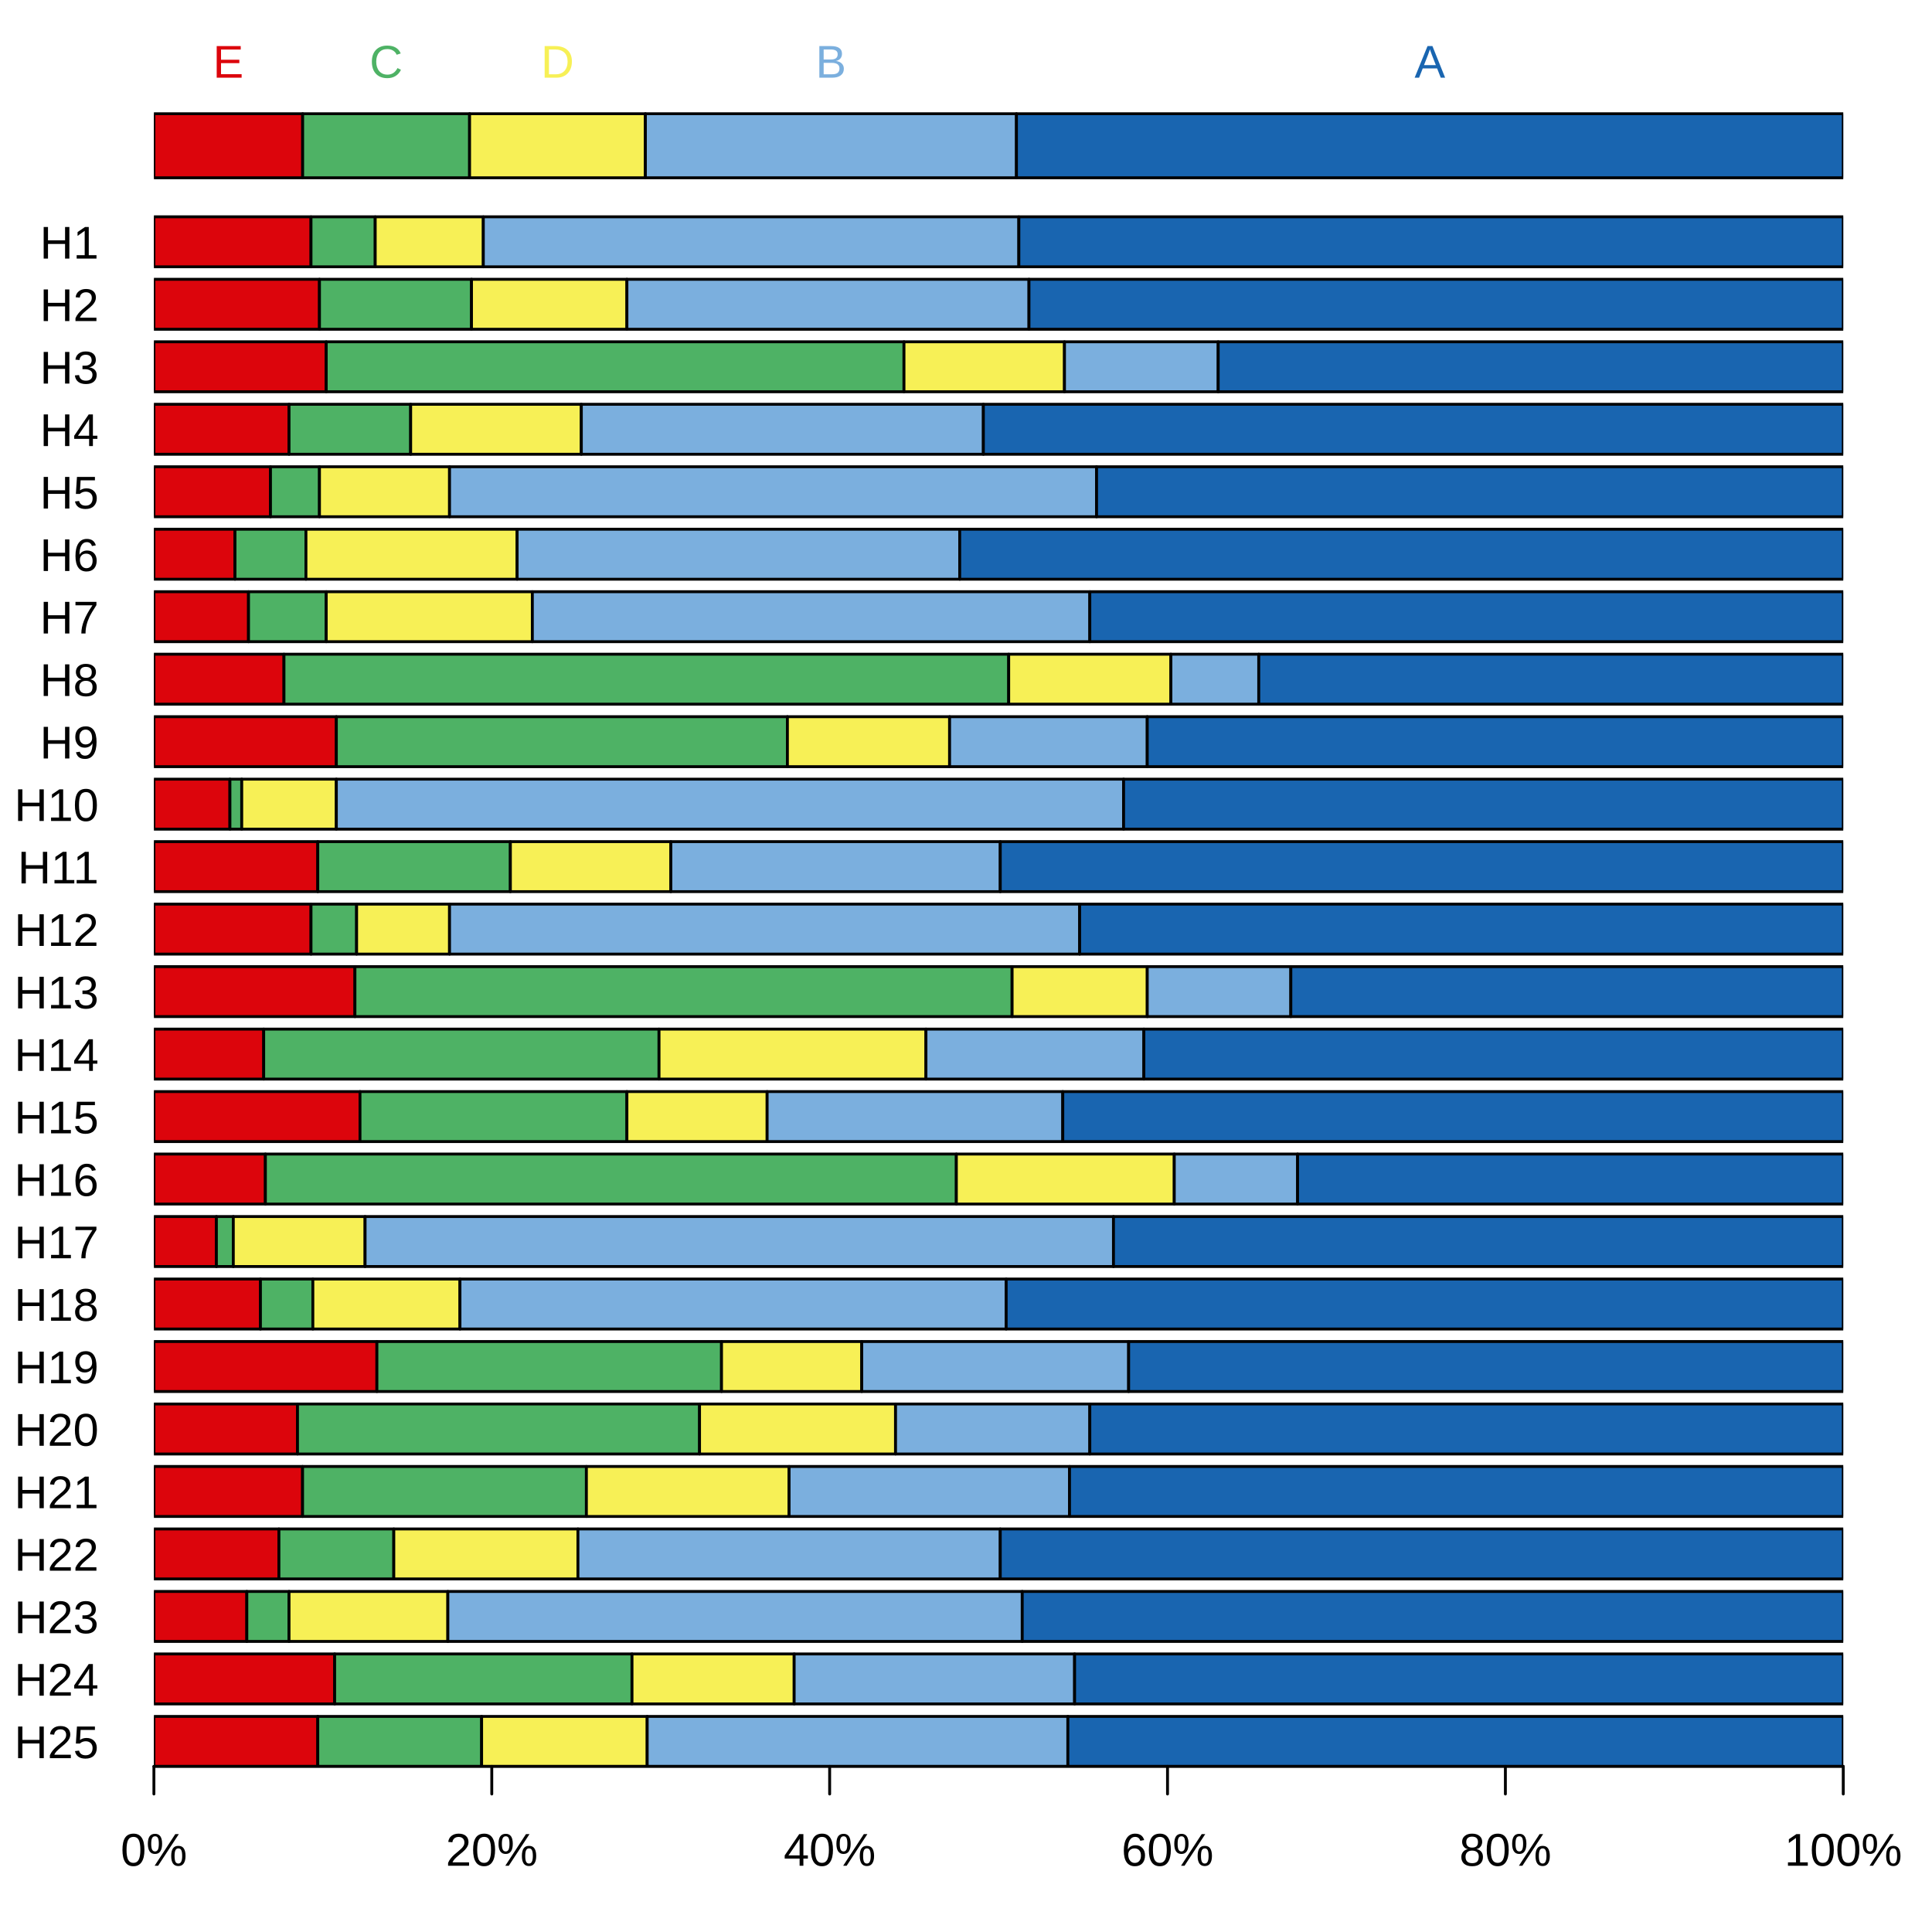
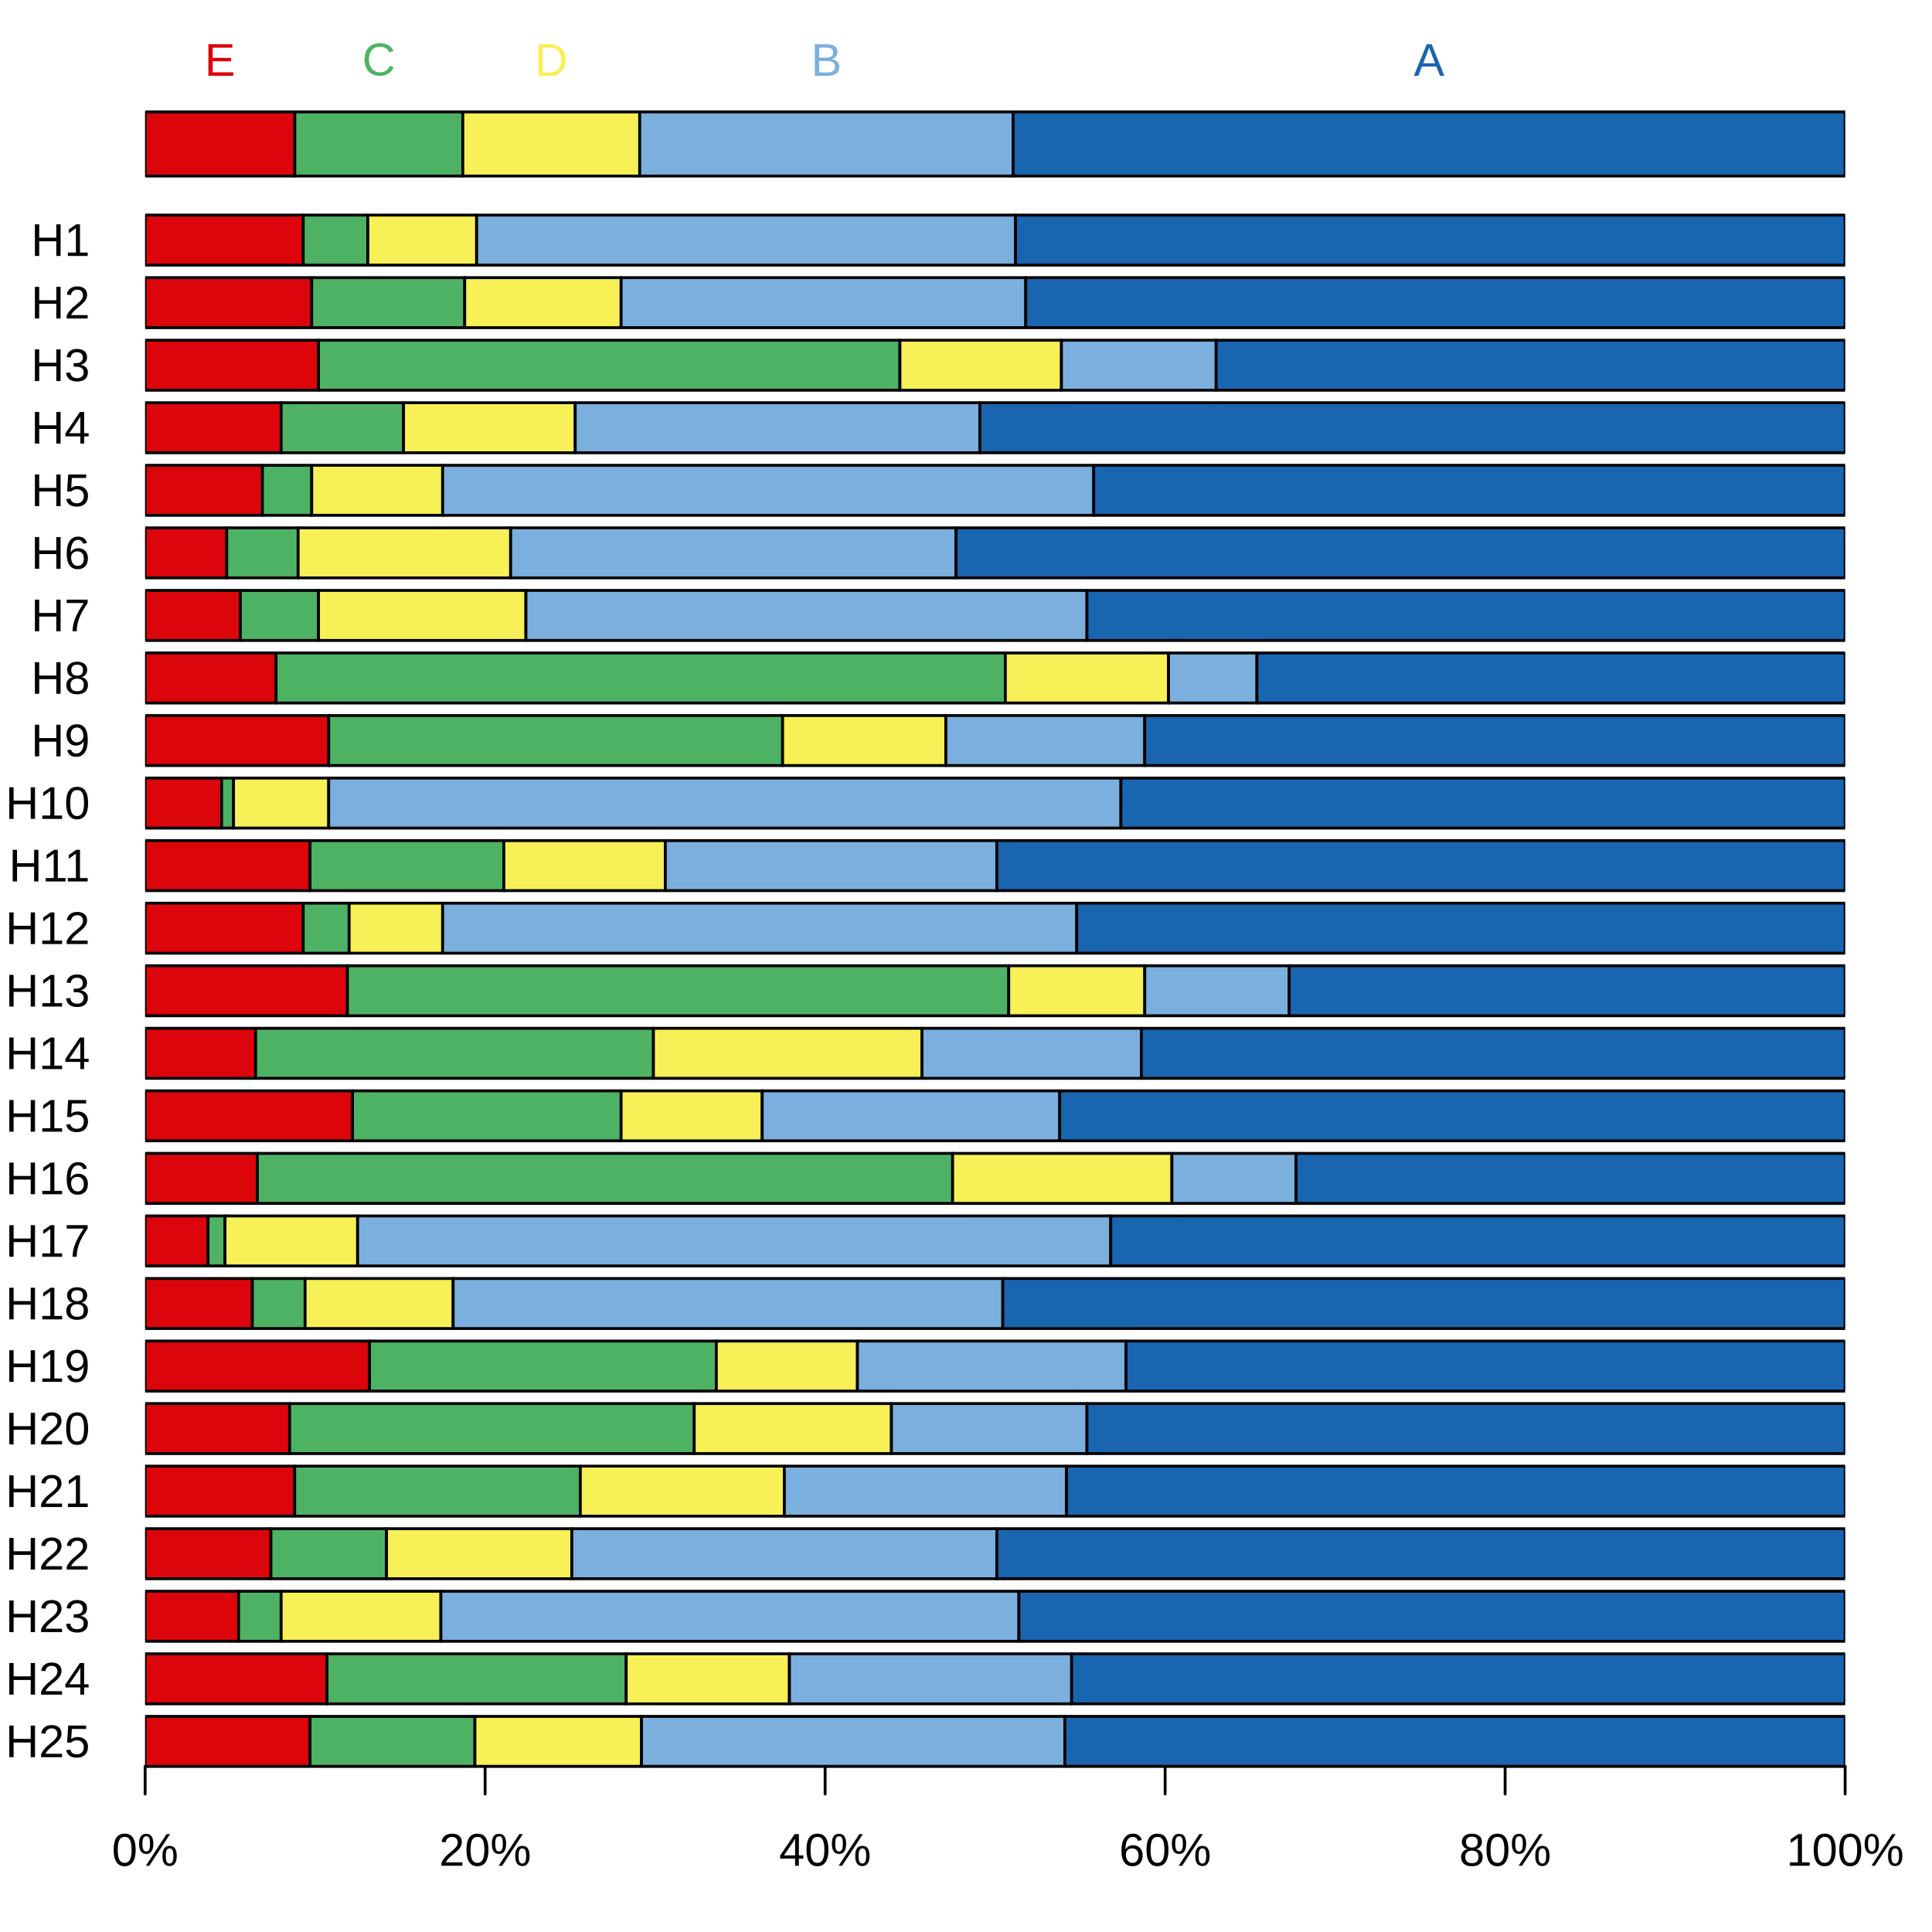
<svg xmlns="http://www.w3.org/2000/svg" class="svglite" width="504.00pt" height="504.00pt" viewBox="0 0 504.00 504.00">
  <defs>
    <style type="text/css">
    .svglite line, .svglite polyline, .svglite polygon, .svglite path, .svglite rect, .svglite circle {
      fill: none;
      stroke: #000000;
      stroke-linecap: round;
      stroke-linejoin: round;
      stroke-miterlimit: 10.00;
    }
    .svglite text {
      white-space: pre;
    }
  </style>
  </defs>
  <rect width="100%" height="100%" style="stroke: none; fill: #FFFFFF;" />
  <defs>
    <clipPath id="cpMC4wMHw1MDQuMDB8MC4wMHw1MDQuMDA=">
      <rect x="0.00" y="0.00" width="504.00" height="504.00" />
    </clipPath>
  </defs>
  <g clip-path="url(#cpMC4wMHw1MDQuMDB8MC4wMHw1MDQuMDA=)">
</g>
  <defs>
-     <clipPath id="cpNDAuMTV8NDgwLjg1fDIzLjE1fDQ2MC44MA==">
-       <rect x="40.15" y="23.15" width="440.70" height="437.65" />
+     <clipPath id="cpMzcuODZ8NDgxLjM0fDIyLjY2fDQ2MC44MA==">
+       <rect x="37.86" y="22.66" width="443.48" height="438.14" />
    </clipPath>
  </defs>
-   <g clip-path="url(#cpNDAuMTV8NDgwLjg1fDIzLjE1fDQ2MC44MA==)">
-     <rect x="40.15" y="56.56" width="40.99" height="13.04" style="stroke-width: 0.75; fill: #DC050C;" />
-     <rect x="40.15" y="72.86" width="43.19" height="13.04" style="stroke-width: 0.75; fill: #DC050C;" />
-     <rect x="40.15" y="89.16" width="44.95" height="13.04" style="stroke-width: 0.75; fill: #DC050C;" />
-     <rect x="40.15" y="105.46" width="35.26" height="13.04" style="stroke-width: 0.75; fill: #DC050C;" />
-     <rect x="40.15" y="121.76" width="30.41" height="13.04" style="stroke-width: 0.75; fill: #DC050C;" />
-     <rect x="40.15" y="138.06" width="21.15" height="13.04" style="stroke-width: 0.75; fill: #DC050C;" />
-     <rect x="40.15" y="154.36" width="24.68" height="13.04" style="stroke-width: 0.75; fill: #DC050C;" />
-     <rect x="40.15" y="170.66" width="33.93" height="13.04" style="stroke-width: 0.75; fill: #DC050C;" />
-     <rect x="40.15" y="186.96" width="47.60" height="13.04" style="stroke-width: 0.75; fill: #DC050C;" />
-     <rect x="40.15" y="203.26" width="19.83" height="13.04" style="stroke-width: 0.75; fill: #DC050C;" />
-     <rect x="40.15" y="219.56" width="42.75" height="13.04" style="stroke-width: 0.75; fill: #DC050C;" />
-     <rect x="40.15" y="235.86" width="40.99" height="13.04" style="stroke-width: 0.75; fill: #DC050C;" />
-     <rect x="40.15" y="252.16" width="52.44" height="13.04" style="stroke-width: 0.75; fill: #DC050C;" />
-     <rect x="40.15" y="268.46" width="28.65" height="13.04" style="stroke-width: 0.75; fill: #DC050C;" />
-     <rect x="40.15" y="284.76" width="53.77" height="13.04" style="stroke-width: 0.75; fill: #DC050C;" />
-     <rect x="40.15" y="301.06" width="29.09" height="13.04" style="stroke-width: 0.75; fill: #DC050C;" />
-     <rect x="40.15" y="317.36" width="16.31" height="13.04" style="stroke-width: 0.75; fill: #DC050C;" />
-     <rect x="40.15" y="333.66" width="27.79" height="13.04" style="stroke-width: 0.75; fill: #DC050C;" />
-     <rect x="40.15" y="349.96" width="58.17" height="13.04" style="stroke-width: 0.75; fill: #DC050C;" />
-     <rect x="40.15" y="366.26" width="37.46" height="13.04" style="stroke-width: 0.75; fill: #DC050C;" />
-     <rect x="40.15" y="382.56" width="38.78" height="13.04" style="stroke-width: 0.75; fill: #DC050C;" />
-     <rect x="40.15" y="398.86" width="32.61" height="13.04" style="stroke-width: 0.75; fill: #DC050C;" />
-     <rect x="40.15" y="415.16" width="24.24" height="13.04" style="stroke-width: 0.75; fill: #DC050C;" />
-     <rect x="40.15" y="431.46" width="47.16" height="13.04" style="stroke-width: 0.75; fill: #DC050C;" />
-     <rect x="40.15" y="447.76" width="42.75" height="13.04" style="stroke-width: 0.75; fill: #DC050C;" />
-     <rect x="81.13" y="56.56" width="16.75" height="13.04" style="stroke-width: 0.75; fill: #4EB265;" />
-     <rect x="83.34" y="72.86" width="39.66" height="13.04" style="stroke-width: 0.75; fill: #4EB265;" />
-     <rect x="85.10" y="89.16" width="150.72" height="13.04" style="stroke-width: 0.75; fill: #4EB265;" />
-     <rect x="75.40" y="105.46" width="31.73" height="13.04" style="stroke-width: 0.75; fill: #4EB265;" />
-     <rect x="70.56" y="121.76" width="12.78" height="13.04" style="stroke-width: 0.75; fill: #4EB265;" />
-     <rect x="61.30" y="138.06" width="18.51" height="13.04" style="stroke-width: 0.75; fill: #4EB265;" />
-     <rect x="64.83" y="154.36" width="20.27" height="13.04" style="stroke-width: 0.75; fill: #4EB265;" />
-     <rect x="74.08" y="170.66" width="189.06" height="13.04" style="stroke-width: 0.75; fill: #4EB265;" />
-     <rect x="87.74" y="186.96" width="117.67" height="13.04" style="stroke-width: 0.75; fill: #4EB265;" />
-     <rect x="59.98" y="203.26" width="3.08" height="13.04" style="stroke-width: 0.75; fill: #4EB265;" />
-     <rect x="82.90" y="219.56" width="50.24" height="13.04" style="stroke-width: 0.75; fill: #4EB265;" />
-     <rect x="81.13" y="235.86" width="11.90" height="13.04" style="stroke-width: 0.75; fill: #4EB265;" />
-     <rect x="92.59" y="252.16" width="171.43" height="13.04" style="stroke-width: 0.75; fill: #4EB265;" />
-     <rect x="68.79" y="268.46" width="103.12" height="13.04" style="stroke-width: 0.75; fill: #4EB265;" />
-     <rect x="93.91" y="284.76" width="69.63" height="13.04" style="stroke-width: 0.75; fill: #4EB265;" />
-     <rect x="69.23" y="301.06" width="180.25" height="13.04" style="stroke-width: 0.75; fill: #4EB265;" />
-     <rect x="56.45" y="317.36" width="4.41" height="13.04" style="stroke-width: 0.75; fill: #4EB265;" />
-     <rect x="67.94" y="333.66" width="13.68" height="13.04" style="stroke-width: 0.75; fill: #4EB265;" />
-     <rect x="98.32" y="349.96" width="89.90" height="13.04" style="stroke-width: 0.75; fill: #4EB265;" />
-     <rect x="77.61" y="366.26" width="104.89" height="13.04" style="stroke-width: 0.75; fill: #4EB265;" />
-     <rect x="78.93" y="382.56" width="74.04" height="13.04" style="stroke-width: 0.75; fill: #4EB265;" />
-     <rect x="72.76" y="398.86" width="29.97" height="13.04" style="stroke-width: 0.75; fill: #4EB265;" />
-     <rect x="64.39" y="415.16" width="11.02" height="13.04" style="stroke-width: 0.75; fill: #4EB265;" />
-     <rect x="87.30" y="431.46" width="77.56" height="13.04" style="stroke-width: 0.75; fill: #4EB265;" />
-     <rect x="82.90" y="447.76" width="42.75" height="13.04" style="stroke-width: 0.75; fill: #4EB265;" />
-     <rect x="97.88" y="56.56" width="28.21" height="13.04" style="stroke-width: 0.75; fill: #F7F056;" />
-     <rect x="123.00" y="72.86" width="40.54" height="13.04" style="stroke-width: 0.75; fill: #F7F056;" />
-     <rect x="235.82" y="89.16" width="41.87" height="13.04" style="stroke-width: 0.75; fill: #F7F056;" />
-     <rect x="107.13" y="105.46" width="44.51" height="13.04" style="stroke-width: 0.75; fill: #F7F056;" />
-     <rect x="83.34" y="121.76" width="33.93" height="13.04" style="stroke-width: 0.75; fill: #F7F056;" />
-     <rect x="79.81" y="138.06" width="55.09" height="13.04" style="stroke-width: 0.75; fill: #F7F056;" />
-     <rect x="85.10" y="154.36" width="53.77" height="13.04" style="stroke-width: 0.75; fill: #F7F056;" />
-     <rect x="263.14" y="170.66" width="42.31" height="13.04" style="stroke-width: 0.75; fill: #F7F056;" />
-     <rect x="205.41" y="186.96" width="42.31" height="13.04" style="stroke-width: 0.75; fill: #F7F056;" />
-     <rect x="63.06" y="203.26" width="24.68" height="13.04" style="stroke-width: 0.75; fill: #F7F056;" />
-     <rect x="133.14" y="219.56" width="41.87" height="13.04" style="stroke-width: 0.75; fill: #F7F056;" />
-     <rect x="93.03" y="235.86" width="24.24" height="13.04" style="stroke-width: 0.75; fill: #F7F056;" />
-     <rect x="264.03" y="252.16" width="35.26" height="13.04" style="stroke-width: 0.75; fill: #F7F056;" />
-     <rect x="171.92" y="268.46" width="69.63" height="13.04" style="stroke-width: 0.75; fill: #F7F056;" />
-     <rect x="163.54" y="284.76" width="36.58" height="13.04" style="stroke-width: 0.75; fill: #F7F056;" />
-     <rect x="249.48" y="301.06" width="56.85" height="13.04" style="stroke-width: 0.75; fill: #F7F056;" />
-     <rect x="60.86" y="317.36" width="34.37" height="13.04" style="stroke-width: 0.75; fill: #F7F056;" />
-     <rect x="81.61" y="333.66" width="38.38" height="13.04" style="stroke-width: 0.75; fill: #F7F056;" />
-     <rect x="188.22" y="349.96" width="36.58" height="13.04" style="stroke-width: 0.75; fill: #F7F056;" />
-     <rect x="182.49" y="366.26" width="51.12" height="13.04" style="stroke-width: 0.75; fill: #F7F056;" />
-     <rect x="152.97" y="382.56" width="52.88" height="13.04" style="stroke-width: 0.75; fill: #F7F056;" />
-     <rect x="102.73" y="398.86" width="48.04" height="13.04" style="stroke-width: 0.75; fill: #F7F056;" />
-     <rect x="75.40" y="415.16" width="41.43" height="13.04" style="stroke-width: 0.75; fill: #F7F056;" />
-     <rect x="164.87" y="431.46" width="42.31" height="13.04" style="stroke-width: 0.75; fill: #F7F056;" />
-     <rect x="125.64" y="447.76" width="43.19" height="13.04" style="stroke-width: 0.75; fill: #F7F056;" />
-     <rect x="126.08" y="56.56" width="139.70" height="13.04" style="stroke-width: 0.75; fill: #7BAFDE;" />
-     <rect x="163.54" y="72.86" width="104.89" height="13.04" style="stroke-width: 0.75; fill: #7BAFDE;" />
-     <rect x="277.69" y="89.16" width="40.10" height="13.04" style="stroke-width: 0.75; fill: #7BAFDE;" />
-     <rect x="151.65" y="105.46" width="104.89" height="13.04" style="stroke-width: 0.75; fill: #7BAFDE;" />
-     <rect x="117.27" y="121.76" width="168.79" height="13.04" style="stroke-width: 0.75; fill: #7BAFDE;" />
-     <rect x="134.90" y="138.06" width="115.46" height="13.04" style="stroke-width: 0.75; fill: #7BAFDE;" />
-     <rect x="138.87" y="154.36" width="145.43" height="13.04" style="stroke-width: 0.75; fill: #7BAFDE;" />
-     <rect x="305.45" y="170.66" width="22.92" height="13.04" style="stroke-width: 0.75; fill: #7BAFDE;" />
-     <rect x="247.72" y="186.96" width="51.56" height="13.04" style="stroke-width: 0.75; fill: #7BAFDE;" />
-     <rect x="87.74" y="203.26" width="205.37" height="13.04" style="stroke-width: 0.75; fill: #7BAFDE;" />
-     <rect x="175.00" y="219.56" width="85.94" height="13.04" style="stroke-width: 0.75; fill: #7BAFDE;" />
-     <rect x="117.27" y="235.86" width="164.38" height="13.04" style="stroke-width: 0.75; fill: #7BAFDE;" />
-     <rect x="299.28" y="252.16" width="37.46" height="13.04" style="stroke-width: 0.75; fill: #7BAFDE;" />
-     <rect x="241.55" y="268.46" width="56.85" height="13.04" style="stroke-width: 0.75; fill: #7BAFDE;" />
-     <rect x="200.12" y="284.76" width="77.12" height="13.04" style="stroke-width: 0.75; fill: #7BAFDE;" />
-     <rect x="306.33" y="301.06" width="32.17" height="13.04" style="stroke-width: 0.75; fill: #7BAFDE;" />
-     <rect x="95.24" y="317.36" width="195.23" height="13.04" style="stroke-width: 0.75; fill: #7BAFDE;" />
-     <rect x="119.99" y="333.66" width="142.49" height="13.04" style="stroke-width: 0.75; fill: #7BAFDE;" />
-     <rect x="224.80" y="349.96" width="69.63" height="13.04" style="stroke-width: 0.75; fill: #7BAFDE;" />
-     <rect x="233.62" y="366.26" width="50.68" height="13.04" style="stroke-width: 0.75; fill: #7BAFDE;" />
-     <rect x="205.85" y="382.56" width="73.16" height="13.04" style="stroke-width: 0.75; fill: #7BAFDE;" />
-     <rect x="150.76" y="398.86" width="110.18" height="13.04" style="stroke-width: 0.75; fill: #7BAFDE;" />
-     <rect x="116.83" y="415.16" width="149.84" height="13.04" style="stroke-width: 0.75; fill: #7BAFDE;" />
-     <rect x="207.17" y="431.46" width="73.16" height="13.04" style="stroke-width: 0.75; fill: #7BAFDE;" />
-     <rect x="168.83" y="447.76" width="109.74" height="13.04" style="stroke-width: 0.75; fill: #7BAFDE;" />
-     <rect x="265.79" y="56.56" width="215.06" height="13.04" style="stroke-width: 0.75; fill: #1965B0;" />
-     <rect x="268.43" y="72.86" width="212.42" height="13.04" style="stroke-width: 0.75; fill: #1965B0;" />
-     <rect x="317.79" y="89.16" width="163.06" height="13.04" style="stroke-width: 0.75; fill: #1965B0;" />
-     <rect x="256.53" y="105.46" width="224.32" height="13.04" style="stroke-width: 0.75; fill: #1965B0;" />
-     <rect x="286.06" y="121.76" width="194.79" height="13.04" style="stroke-width: 0.75; fill: #1965B0;" />
-     <rect x="250.36" y="138.06" width="230.49" height="13.04" style="stroke-width: 0.75; fill: #1965B0;" />
-     <rect x="284.30" y="154.36" width="196.55" height="13.04" style="stroke-width: 0.75; fill: #1965B0;" />
-     <rect x="328.37" y="170.66" width="152.48" height="13.04" style="stroke-width: 0.75; fill: #1965B0;" />
-     <rect x="299.28" y="186.96" width="181.57" height="13.04" style="stroke-width: 0.75; fill: #1965B0;" />
-     <rect x="293.11" y="203.26" width="187.74" height="13.04" style="stroke-width: 0.75; fill: #1965B0;" />
-     <rect x="260.94" y="219.56" width="219.91" height="13.04" style="stroke-width: 0.75; fill: #1965B0;" />
-     <rect x="281.65" y="235.86" width="199.20" height="13.04" style="stroke-width: 0.75; fill: #1965B0;" />
-     <rect x="336.74" y="252.16" width="144.11" height="13.04" style="stroke-width: 0.75; fill: #1965B0;" />
-     <rect x="298.40" y="268.46" width="182.45" height="13.04" style="stroke-width: 0.75; fill: #1965B0;" />
-     <rect x="277.25" y="284.76" width="203.61" height="13.04" style="stroke-width: 0.75; fill: #1965B0;" />
-     <rect x="338.50" y="301.06" width="142.35" height="13.04" style="stroke-width: 0.75; fill: #1965B0;" />
-     <rect x="290.47" y="317.36" width="190.38" height="13.04" style="stroke-width: 0.75; fill: #1965B0;" />
-     <rect x="262.48" y="333.66" width="218.37" height="13.04" style="stroke-width: 0.75; fill: #1965B0;" />
-     <rect x="294.43" y="349.96" width="186.42" height="13.04" style="stroke-width: 0.75; fill: #1965B0;" />
-     <rect x="284.30" y="366.26" width="196.55" height="13.04" style="stroke-width: 0.75; fill: #1965B0;" />
-     <rect x="279.01" y="382.56" width="201.84" height="13.04" style="stroke-width: 0.75; fill: #1965B0;" />
-     <rect x="260.94" y="398.86" width="219.91" height="13.04" style="stroke-width: 0.75; fill: #1965B0;" />
-     <rect x="266.67" y="415.16" width="214.18" height="13.04" style="stroke-width: 0.75; fill: #1965B0;" />
-     <rect x="280.33" y="431.46" width="200.52" height="13.04" style="stroke-width: 0.75; fill: #1965B0;" />
-     <rect x="278.57" y="447.76" width="202.28" height="13.04" style="stroke-width: 0.75; fill: #1965B0;" />
+   <g clip-path="url(#cpMzcuODZ8NDgxLjM0fDIyLjY2fDQ2MC44MA==)">
+     <rect x="37.86" y="56.11" width="41.24" height="13.05" style="stroke-width: 0.75; fill: #DC050C;" />
+     <rect x="37.86" y="72.43" width="43.46" height="13.05" style="stroke-width: 0.75; fill: #DC050C;" />
+     <rect x="37.86" y="88.75" width="45.24" height="13.05" style="stroke-width: 0.75; fill: #DC050C;" />
+     <rect x="37.86" y="105.06" width="35.48" height="13.05" style="stroke-width: 0.75; fill: #DC050C;" />
+     <rect x="37.86" y="121.38" width="30.60" height="13.05" style="stroke-width: 0.75; fill: #DC050C;" />
+     <rect x="37.86" y="137.70" width="21.29" height="13.05" style="stroke-width: 0.75; fill: #DC050C;" />
+     <rect x="37.86" y="154.02" width="24.84" height="13.05" style="stroke-width: 0.75; fill: #DC050C;" />
+     <rect x="37.86" y="170.34" width="34.15" height="13.05" style="stroke-width: 0.75; fill: #DC050C;" />
+     <rect x="37.86" y="186.66" width="47.90" height="13.05" style="stroke-width: 0.75; fill: #DC050C;" />
+     <rect x="37.86" y="202.97" width="19.96" height="13.05" style="stroke-width: 0.75; fill: #DC050C;" />
+     <rect x="37.86" y="219.29" width="43.02" height="13.05" style="stroke-width: 0.75; fill: #DC050C;" />
+     <rect x="37.86" y="235.61" width="41.24" height="13.05" style="stroke-width: 0.75; fill: #DC050C;" />
+     <rect x="37.86" y="251.93" width="52.77" height="13.05" style="stroke-width: 0.75; fill: #DC050C;" />
+     <rect x="37.86" y="268.25" width="28.83" height="13.05" style="stroke-width: 0.75; fill: #DC050C;" />
+     <rect x="37.86" y="284.56" width="54.11" height="13.05" style="stroke-width: 0.75; fill: #DC050C;" />
+     <rect x="37.86" y="300.88" width="29.27" height="13.05" style="stroke-width: 0.75; fill: #DC050C;" />
+     <rect x="37.86" y="317.20" width="16.41" height="13.05" style="stroke-width: 0.75; fill: #DC050C;" />
+     <rect x="37.86" y="333.52" width="27.97" height="13.05" style="stroke-width: 0.75; fill: #DC050C;" />
+     <rect x="37.86" y="349.84" width="58.54" height="13.05" style="stroke-width: 0.75; fill: #DC050C;" />
+     <rect x="37.86" y="366.15" width="37.70" height="13.05" style="stroke-width: 0.75; fill: #DC050C;" />
+     <rect x="37.86" y="382.47" width="39.03" height="13.05" style="stroke-width: 0.75; fill: #DC050C;" />
+     <rect x="37.86" y="398.79" width="32.82" height="13.05" style="stroke-width: 0.75; fill: #DC050C;" />
+     <rect x="37.86" y="415.11" width="24.39" height="13.05" style="stroke-width: 0.75; fill: #DC050C;" />
+     <rect x="37.86" y="431.43" width="47.45" height="13.05" style="stroke-width: 0.75; fill: #DC050C;" />
+     <rect x="37.86" y="447.75" width="43.02" height="13.05" style="stroke-width: 0.75; fill: #DC050C;" />
+     <rect x="79.10" y="56.11" width="16.85" height="13.05" style="stroke-width: 0.75; fill: #4EB265;" />
+     <rect x="81.32" y="72.43" width="39.91" height="13.05" style="stroke-width: 0.75; fill: #4EB265;" />
+     <rect x="83.09" y="88.75" width="151.67" height="13.05" style="stroke-width: 0.75; fill: #4EB265;" />
+     <rect x="73.34" y="105.06" width="31.93" height="13.05" style="stroke-width: 0.75; fill: #4EB265;" />
+     <rect x="68.46" y="121.38" width="12.86" height="13.05" style="stroke-width: 0.75; fill: #4EB265;" />
+     <rect x="59.14" y="137.70" width="18.63" height="13.05" style="stroke-width: 0.75; fill: #4EB265;" />
+     <rect x="62.69" y="154.02" width="20.40" height="13.05" style="stroke-width: 0.75; fill: #4EB265;" />
+     <rect x="72.01" y="170.34" width="190.25" height="13.05" style="stroke-width: 0.75; fill: #4EB265;" />
+     <rect x="85.75" y="186.66" width="118.41" height="13.05" style="stroke-width: 0.75; fill: #4EB265;" />
+     <rect x="57.81" y="202.97" width="3.10" height="13.05" style="stroke-width: 0.75; fill: #4EB265;" />
+     <rect x="80.88" y="219.29" width="50.56" height="13.05" style="stroke-width: 0.75; fill: #4EB265;" />
+     <rect x="79.10" y="235.61" width="11.97" height="13.05" style="stroke-width: 0.75; fill: #4EB265;" />
+     <rect x="90.63" y="251.93" width="172.52" height="13.05" style="stroke-width: 0.75; fill: #4EB265;" />
+     <rect x="66.68" y="268.25" width="103.78" height="13.05" style="stroke-width: 0.75; fill: #4EB265;" />
+     <rect x="91.96" y="284.56" width="70.07" height="13.05" style="stroke-width: 0.75; fill: #4EB265;" />
+     <rect x="67.13" y="300.88" width="181.38" height="13.05" style="stroke-width: 0.75; fill: #4EB265;" />
+     <rect x="54.27" y="317.20" width="4.43" height="13.05" style="stroke-width: 0.75; fill: #4EB265;" />
+     <rect x="65.83" y="333.52" width="13.76" height="13.05" style="stroke-width: 0.75; fill: #4EB265;" />
+     <rect x="96.40" y="349.84" width="90.47" height="13.05" style="stroke-width: 0.75; fill: #4EB265;" />
+     <rect x="75.55" y="366.15" width="105.55" height="13.05" style="stroke-width: 0.75; fill: #4EB265;" />
+     <rect x="76.88" y="382.47" width="74.51" height="13.05" style="stroke-width: 0.75; fill: #4EB265;" />
+     <rect x="70.68" y="398.79" width="30.16" height="13.05" style="stroke-width: 0.75; fill: #4EB265;" />
+     <rect x="62.25" y="415.11" width="11.09" height="13.05" style="stroke-width: 0.75; fill: #4EB265;" />
+     <rect x="85.31" y="431.43" width="78.05" height="13.05" style="stroke-width: 0.75; fill: #4EB265;" />
+     <rect x="80.88" y="447.75" width="43.02" height="13.05" style="stroke-width: 0.75; fill: #4EB265;" />
+     <rect x="95.95" y="56.11" width="28.38" height="13.05" style="stroke-width: 0.75; fill: #F7F056;" />
+     <rect x="121.23" y="72.43" width="40.80" height="13.05" style="stroke-width: 0.75; fill: #F7F056;" />
+     <rect x="234.76" y="88.75" width="42.13" height="13.05" style="stroke-width: 0.75; fill: #F7F056;" />
+     <rect x="105.27" y="105.06" width="44.79" height="13.05" style="stroke-width: 0.75; fill: #F7F056;" />
+     <rect x="81.32" y="121.38" width="34.15" height="13.05" style="stroke-width: 0.75; fill: #F7F056;" />
+     <rect x="77.77" y="137.70" width="55.44" height="13.05" style="stroke-width: 0.75; fill: #F7F056;" />
+     <rect x="83.09" y="154.02" width="54.11" height="13.05" style="stroke-width: 0.75; fill: #F7F056;" />
+     <rect x="262.26" y="170.34" width="42.57" height="13.05" style="stroke-width: 0.75; fill: #F7F056;" />
+     <rect x="204.16" y="186.66" width="42.57" height="13.05" style="stroke-width: 0.75; fill: #F7F056;" />
+     <rect x="60.92" y="202.97" width="24.84" height="13.05" style="stroke-width: 0.75; fill: #F7F056;" />
+     <rect x="131.43" y="219.29" width="42.13" height="13.05" style="stroke-width: 0.75; fill: #F7F056;" />
+     <rect x="91.08" y="235.61" width="24.39" height="13.05" style="stroke-width: 0.75; fill: #F7F056;" />
+     <rect x="263.15" y="251.93" width="35.48" height="13.05" style="stroke-width: 0.75; fill: #F7F056;" />
+     <rect x="170.46" y="268.25" width="70.07" height="13.05" style="stroke-width: 0.75; fill: #F7F056;" />
+     <rect x="162.03" y="284.56" width="36.81" height="13.05" style="stroke-width: 0.75; fill: #F7F056;" />
+     <rect x="248.51" y="300.88" width="57.21" height="13.05" style="stroke-width: 0.75; fill: #F7F056;" />
+     <rect x="58.70" y="317.20" width="34.59" height="13.05" style="stroke-width: 0.75; fill: #F7F056;" />
+     <rect x="79.59" y="333.52" width="38.62" height="13.05" style="stroke-width: 0.75; fill: #F7F056;" />
+     <rect x="186.87" y="349.84" width="36.81" height="13.05" style="stroke-width: 0.75; fill: #F7F056;" />
+     <rect x="181.10" y="366.15" width="51.44" height="13.05" style="stroke-width: 0.75; fill: #F7F056;" />
+     <rect x="151.39" y="382.47" width="53.22" height="13.05" style="stroke-width: 0.75; fill: #F7F056;" />
+     <rect x="100.83" y="398.79" width="48.34" height="13.05" style="stroke-width: 0.75; fill: #F7F056;" />
+     <rect x="73.34" y="415.11" width="41.69" height="13.05" style="stroke-width: 0.75; fill: #F7F056;" />
+     <rect x="163.36" y="431.43" width="42.57" height="13.05" style="stroke-width: 0.75; fill: #F7F056;" />
+     <rect x="123.89" y="447.75" width="43.46" height="13.05" style="stroke-width: 0.75; fill: #F7F056;" />
+     <rect x="124.34" y="56.11" width="140.58" height="13.05" style="stroke-width: 0.75; fill: #7BAFDE;" />
+     <rect x="162.03" y="72.43" width="105.55" height="13.05" style="stroke-width: 0.75; fill: #7BAFDE;" />
+     <rect x="276.90" y="88.75" width="40.36" height="13.05" style="stroke-width: 0.75; fill: #7BAFDE;" />
+     <rect x="150.06" y="105.06" width="105.55" height="13.05" style="stroke-width: 0.75; fill: #7BAFDE;" />
+     <rect x="115.47" y="121.38" width="169.85" height="13.05" style="stroke-width: 0.75; fill: #7BAFDE;" />
+     <rect x="133.21" y="137.70" width="116.19" height="13.05" style="stroke-width: 0.75; fill: #7BAFDE;" />
+     <rect x="137.20" y="154.02" width="146.35" height="13.05" style="stroke-width: 0.75; fill: #7BAFDE;" />
+     <rect x="304.83" y="170.34" width="23.06" height="13.05" style="stroke-width: 0.75; fill: #7BAFDE;" />
+     <rect x="246.74" y="186.66" width="51.89" height="13.05" style="stroke-width: 0.75; fill: #7BAFDE;" />
+     <rect x="85.75" y="202.97" width="206.66" height="13.05" style="stroke-width: 0.75; fill: #7BAFDE;" />
+     <rect x="173.56" y="219.29" width="86.48" height="13.05" style="stroke-width: 0.75; fill: #7BAFDE;" />
+     <rect x="115.47" y="235.61" width="165.42" height="13.05" style="stroke-width: 0.75; fill: #7BAFDE;" />
+     <rect x="298.63" y="251.93" width="37.70" height="13.05" style="stroke-width: 0.75; fill: #7BAFDE;" />
+     <rect x="240.53" y="268.25" width="57.21" height="13.05" style="stroke-width: 0.75; fill: #7BAFDE;" />
+     <rect x="198.84" y="284.56" width="77.61" height="13.05" style="stroke-width: 0.75; fill: #7BAFDE;" />
+     <rect x="305.72" y="300.88" width="32.37" height="13.05" style="stroke-width: 0.75; fill: #7BAFDE;" />
+     <rect x="93.29" y="317.20" width="196.46" height="13.05" style="stroke-width: 0.75; fill: #7BAFDE;" />
+     <rect x="118.21" y="333.52" width="143.39" height="13.05" style="stroke-width: 0.75; fill: #7BAFDE;" />
+     <rect x="223.68" y="349.84" width="70.07" height="13.05" style="stroke-width: 0.75; fill: #7BAFDE;" />
+     <rect x="232.55" y="366.15" width="51.00" height="13.05" style="stroke-width: 0.75; fill: #7BAFDE;" />
+     <rect x="204.61" y="382.47" width="73.62" height="13.05" style="stroke-width: 0.75; fill: #7BAFDE;" />
+     <rect x="149.17" y="398.79" width="110.87" height="13.05" style="stroke-width: 0.75; fill: #7BAFDE;" />
+     <rect x="115.02" y="415.11" width="150.78" height="13.05" style="stroke-width: 0.75; fill: #7BAFDE;" />
+     <rect x="205.94" y="431.43" width="73.62" height="13.05" style="stroke-width: 0.75; fill: #7BAFDE;" />
+     <rect x="167.35" y="447.75" width="110.43" height="13.05" style="stroke-width: 0.75; fill: #7BAFDE;" />
+     <rect x="264.92" y="56.11" width="216.42" height="13.05" style="stroke-width: 0.75; fill: #1965B0;" />
+     <rect x="267.58" y="72.43" width="213.76" height="13.05" style="stroke-width: 0.75; fill: #1965B0;" />
+     <rect x="317.25" y="88.75" width="164.09" height="13.05" style="stroke-width: 0.75; fill: #1965B0;" />
+     <rect x="255.61" y="105.06" width="225.73" height="13.05" style="stroke-width: 0.75; fill: #1965B0;" />
+     <rect x="285.32" y="121.38" width="196.02" height="13.05" style="stroke-width: 0.75; fill: #1965B0;" />
+     <rect x="249.40" y="137.70" width="231.94" height="13.05" style="stroke-width: 0.75; fill: #1965B0;" />
+     <rect x="283.55" y="154.02" width="197.79" height="13.05" style="stroke-width: 0.75; fill: #1965B0;" />
+     <rect x="327.90" y="170.34" width="153.45" height="13.05" style="stroke-width: 0.75; fill: #1965B0;" />
+     <rect x="298.63" y="186.66" width="182.72" height="13.05" style="stroke-width: 0.75; fill: #1965B0;" />
+     <rect x="292.42" y="202.97" width="188.92" height="13.05" style="stroke-width: 0.75; fill: #1965B0;" />
+     <rect x="260.04" y="219.29" width="221.30" height="13.05" style="stroke-width: 0.75; fill: #1965B0;" />
+     <rect x="280.89" y="235.61" width="200.45" height="13.05" style="stroke-width: 0.75; fill: #1965B0;" />
+     <rect x="336.32" y="251.93" width="145.02" height="13.05" style="stroke-width: 0.75; fill: #1965B0;" />
+     <rect x="297.74" y="268.25" width="183.60" height="13.05" style="stroke-width: 0.75; fill: #1965B0;" />
+     <rect x="276.45" y="284.56" width="204.89" height="13.05" style="stroke-width: 0.75; fill: #1965B0;" />
+     <rect x="338.10" y="300.88" width="143.25" height="13.05" style="stroke-width: 0.75; fill: #1965B0;" />
+     <rect x="289.76" y="317.20" width="191.59" height="13.05" style="stroke-width: 0.75; fill: #1965B0;" />
+     <rect x="261.60" y="333.52" width="219.74" height="13.05" style="stroke-width: 0.75; fill: #1965B0;" />
+     <rect x="293.75" y="349.84" width="187.59" height="13.05" style="stroke-width: 0.75; fill: #1965B0;" />
+     <rect x="283.55" y="366.15" width="197.79" height="13.05" style="stroke-width: 0.75; fill: #1965B0;" />
+     <rect x="278.23" y="382.47" width="203.12" height="13.05" style="stroke-width: 0.75; fill: #1965B0;" />
+     <rect x="260.04" y="398.79" width="221.30" height="13.05" style="stroke-width: 0.75; fill: #1965B0;" />
+     <rect x="265.81" y="415.11" width="215.53" height="13.05" style="stroke-width: 0.75; fill: #1965B0;" />
+     <rect x="279.56" y="431.43" width="201.79" height="13.05" style="stroke-width: 0.75; fill: #1965B0;" />
+     <rect x="277.78" y="447.75" width="203.56" height="13.05" style="stroke-width: 0.75; fill: #1965B0;" />
  </g>
  <g clip-path="url(#cpMC4wMHw1MDQuMDB8MC4wMHw1MDQuMDA=)">
-     <line x1="40.15" y1="460.80" x2="480.85" y2="460.80" style="stroke-width: 0.75;" />
-     <line x1="40.15" y1="460.80" x2="40.15" y2="468.00" style="stroke-width: 0.75;" />
-     <line x1="128.29" y1="460.80" x2="128.29" y2="468.00" style="stroke-width: 0.75;" />
-     <line x1="216.43" y1="460.80" x2="216.43" y2="468.00" style="stroke-width: 0.75;" />
-     <line x1="304.57" y1="460.80" x2="304.57" y2="468.00" style="stroke-width: 0.75;" />
-     <line x1="392.71" y1="460.80" x2="392.71" y2="468.00" style="stroke-width: 0.75;" />
-     <line x1="480.85" y1="460.80" x2="480.85" y2="468.00" style="stroke-width: 0.75;" />
-     <text x="40.15" y="486.72" text-anchor="middle" style="font-size: 12.00px; font-family: &quot;Arial&quot;;" textLength="26.68px" lengthAdjust="spacingAndGlyphs">  0%</text>
-     <text x="128.29" y="486.72" text-anchor="middle" style="font-size: 12.00px; font-family: &quot;Arial&quot;;" textLength="30.50px" lengthAdjust="spacingAndGlyphs"> 20%</text>
-     <text x="216.43" y="486.72" text-anchor="middle" style="font-size: 12.00px; font-family: &quot;Arial&quot;;" textLength="30.50px" lengthAdjust="spacingAndGlyphs"> 40%</text>
-     <text x="304.57" y="486.72" text-anchor="middle" style="font-size: 12.00px; font-family: &quot;Arial&quot;;" textLength="30.50px" lengthAdjust="spacingAndGlyphs"> 60%</text>
-     <text x="392.71" y="486.72" text-anchor="middle" style="font-size: 12.00px; font-family: &quot;Arial&quot;;" textLength="30.50px" lengthAdjust="spacingAndGlyphs"> 80%</text>
-     <text x="480.85" y="486.72" text-anchor="middle" style="font-size: 12.00px; font-family: &quot;Arial&quot;;" textLength="34.32px" lengthAdjust="spacingAndGlyphs">100%</text>
-     <text x="25.75" y="458.65" text-anchor="end" style="font-size: 12.00px; font-family: &quot;Arial&quot;;" textLength="24.31px" lengthAdjust="spacingAndGlyphs">H25</text>
-     <text x="25.75" y="442.35" text-anchor="end" style="font-size: 12.00px; font-family: &quot;Arial&quot;;" textLength="24.31px" lengthAdjust="spacingAndGlyphs">H24</text>
-     <text x="25.75" y="426.05" text-anchor="end" style="font-size: 12.00px; font-family: &quot;Arial&quot;;" textLength="24.31px" lengthAdjust="spacingAndGlyphs">H23</text>
-     <text x="25.75" y="409.75" text-anchor="end" style="font-size: 12.00px; font-family: &quot;Arial&quot;;" textLength="24.31px" lengthAdjust="spacingAndGlyphs">H22</text>
-     <text x="25.75" y="393.45" text-anchor="end" style="font-size: 12.00px; font-family: &quot;Arial&quot;;" textLength="24.31px" lengthAdjust="spacingAndGlyphs">H21</text>
-     <text x="25.75" y="377.15" text-anchor="end" style="font-size: 12.00px; font-family: &quot;Arial&quot;;" textLength="24.31px" lengthAdjust="spacingAndGlyphs">H20</text>
-     <text x="25.75" y="360.85" text-anchor="end" style="font-size: 12.00px; font-family: &quot;Arial&quot;;" textLength="24.31px" lengthAdjust="spacingAndGlyphs">H19</text>
-     <text x="25.75" y="344.55" text-anchor="end" style="font-size: 12.00px; font-family: &quot;Arial&quot;;" textLength="24.31px" lengthAdjust="spacingAndGlyphs">H18</text>
-     <text x="25.75" y="328.25" text-anchor="end" style="font-size: 12.00px; font-family: &quot;Arial&quot;;" textLength="24.31px" lengthAdjust="spacingAndGlyphs">H17</text>
-     <text x="25.75" y="311.96" text-anchor="end" style="font-size: 12.00px; font-family: &quot;Arial&quot;;" textLength="24.31px" lengthAdjust="spacingAndGlyphs">H16</text>
-     <text x="25.75" y="295.66" text-anchor="end" style="font-size: 12.00px; font-family: &quot;Arial&quot;;" textLength="24.31px" lengthAdjust="spacingAndGlyphs">H15</text>
-     <text x="25.75" y="279.36" text-anchor="end" style="font-size: 12.00px; font-family: &quot;Arial&quot;;" textLength="24.31px" lengthAdjust="spacingAndGlyphs">H14</text>
-     <text x="25.75" y="263.06" text-anchor="end" style="font-size: 12.00px; font-family: &quot;Arial&quot;;" textLength="24.31px" lengthAdjust="spacingAndGlyphs">H13</text>
-     <text x="25.75" y="246.76" text-anchor="end" style="font-size: 12.00px; font-family: &quot;Arial&quot;;" textLength="24.31px" lengthAdjust="spacingAndGlyphs">H12</text>
-     <text x="25.75" y="230.46" text-anchor="end" style="font-size: 12.00px; font-family: &quot;Arial&quot;;" textLength="24.31px" lengthAdjust="spacingAndGlyphs">H11</text>
-     <text x="25.75" y="214.16" text-anchor="end" style="font-size: 12.00px; font-family: &quot;Arial&quot;;" textLength="24.31px" lengthAdjust="spacingAndGlyphs">H10</text>
-     <text x="25.75" y="197.86" text-anchor="end" style="font-size: 12.00px; font-family: &quot;Arial&quot;;" textLength="16.67px" lengthAdjust="spacingAndGlyphs">H9</text>
-     <text x="25.75" y="181.56" text-anchor="end" style="font-size: 12.00px; font-family: &quot;Arial&quot;;" textLength="16.67px" lengthAdjust="spacingAndGlyphs">H8</text>
-     <text x="25.75" y="165.26" text-anchor="end" style="font-size: 12.00px; font-family: &quot;Arial&quot;;" textLength="16.67px" lengthAdjust="spacingAndGlyphs">H7</text>
-     <text x="25.75" y="148.96" text-anchor="end" style="font-size: 12.00px; font-family: &quot;Arial&quot;;" textLength="16.67px" lengthAdjust="spacingAndGlyphs">H6</text>
-     <text x="25.75" y="132.66" text-anchor="end" style="font-size: 12.00px; font-family: &quot;Arial&quot;;" textLength="16.67px" lengthAdjust="spacingAndGlyphs">H5</text>
-     <text x="25.75" y="116.36" text-anchor="end" style="font-size: 12.00px; font-family: &quot;Arial&quot;;" textLength="16.67px" lengthAdjust="spacingAndGlyphs">H4</text>
-     <text x="25.75" y="100.06" text-anchor="end" style="font-size: 12.00px; font-family: &quot;Arial&quot;;" textLength="16.67px" lengthAdjust="spacingAndGlyphs">H3</text>
-     <text x="25.75" y="83.76" text-anchor="end" style="font-size: 12.00px; font-family: &quot;Arial&quot;;" textLength="16.67px" lengthAdjust="spacingAndGlyphs">H2</text>
-     <text x="25.75" y="67.46" text-anchor="end" style="font-size: 12.00px; font-family: &quot;Arial&quot;;" textLength="16.67px" lengthAdjust="spacingAndGlyphs">H1</text>
-   </g>
-   <g clip-path="url(#cpNDAuMTV8NDgwLjg1fDIzLjE1fDQ2MC44MA==)">
-     <rect x="40.15" y="29.67" width="38.81" height="16.71" style="stroke-width: 0.75; fill: #DC050C;" />
-     <rect x="78.95" y="29.67" width="43.55" height="16.71" style="stroke-width: 0.75; fill: #4EB265;" />
-     <rect x="122.50" y="29.67" width="45.86" height="16.71" style="stroke-width: 0.75; fill: #F7F056;" />
-     <rect x="168.36" y="29.67" width="96.81" height="16.71" style="stroke-width: 0.75; fill: #7BAFDE;" />
-     <rect x="265.16" y="29.67" width="215.69" height="16.71" style="stroke-width: 0.75; fill: #1965B0;" />
+     <line x1="37.86" y1="460.80" x2="481.34" y2="460.80" style="stroke-width: 0.75;" />
+     <line x1="37.86" y1="460.80" x2="37.86" y2="468.00" style="stroke-width: 0.75;" />
+     <line x1="126.55" y1="460.80" x2="126.55" y2="468.00" style="stroke-width: 0.75;" />
+     <line x1="215.25" y1="460.80" x2="215.25" y2="468.00" style="stroke-width: 0.75;" />
+     <line x1="303.95" y1="460.80" x2="303.95" y2="468.00" style="stroke-width: 0.75;" />
+     <line x1="392.64" y1="460.80" x2="392.64" y2="468.00" style="stroke-width: 0.75;" />
+     <line x1="481.34" y1="460.80" x2="481.34" y2="468.00" style="stroke-width: 0.75;" />
+     <text x="37.86" y="486.72" text-anchor="middle" style="font-size: 12.00px; font-family: &quot;Liberation Sans&quot;;" textLength="24.01px" lengthAdjust="spacingAndGlyphs">  0%</text>
+     <text x="126.55" y="486.72" text-anchor="middle" style="font-size: 12.00px; font-family: &quot;Liberation Sans&quot;;" textLength="27.35px" lengthAdjust="spacingAndGlyphs"> 20%</text>
+     <text x="215.25" y="486.72" text-anchor="middle" style="font-size: 12.00px; font-family: &quot;Liberation Sans&quot;;" textLength="27.35px" lengthAdjust="spacingAndGlyphs"> 40%</text>
+     <text x="303.95" y="486.72" text-anchor="middle" style="font-size: 12.00px; font-family: &quot;Liberation Sans&quot;;" textLength="27.35px" lengthAdjust="spacingAndGlyphs"> 60%</text>
+     <text x="392.64" y="486.72" text-anchor="middle" style="font-size: 12.00px; font-family: &quot;Liberation Sans&quot;;" textLength="27.35px" lengthAdjust="spacingAndGlyphs"> 80%</text>
+     <text x="481.34" y="486.72" text-anchor="middle" style="font-size: 12.00px; font-family: &quot;Liberation Sans&quot;;" textLength="30.69px" lengthAdjust="spacingAndGlyphs">100%</text>
+     <text x="23.46" y="458.40" text-anchor="end" style="font-size: 12.00px; font-family: &quot;Liberation Sans&quot;;" textLength="22.02px" lengthAdjust="spacingAndGlyphs">H25</text>
+     <text x="23.46" y="442.08" text-anchor="end" style="font-size: 12.00px; font-family: &quot;Liberation Sans&quot;;" textLength="22.02px" lengthAdjust="spacingAndGlyphs">H24</text>
+     <text x="23.46" y="425.77" text-anchor="end" style="font-size: 12.00px; font-family: &quot;Liberation Sans&quot;;" textLength="22.02px" lengthAdjust="spacingAndGlyphs">H23</text>
+     <text x="23.46" y="409.45" text-anchor="end" style="font-size: 12.00px; font-family: &quot;Liberation Sans&quot;;" textLength="22.02px" lengthAdjust="spacingAndGlyphs">H22</text>
+     <text x="23.46" y="393.13" text-anchor="end" style="font-size: 12.00px; font-family: &quot;Liberation Sans&quot;;" textLength="22.02px" lengthAdjust="spacingAndGlyphs">H21</text>
+     <text x="23.46" y="376.81" text-anchor="end" style="font-size: 12.00px; font-family: &quot;Liberation Sans&quot;;" textLength="22.02px" lengthAdjust="spacingAndGlyphs">H20</text>
+     <text x="23.46" y="360.49" text-anchor="end" style="font-size: 12.00px; font-family: &quot;Liberation Sans&quot;;" textLength="22.02px" lengthAdjust="spacingAndGlyphs">H19</text>
+     <text x="23.46" y="344.18" text-anchor="end" style="font-size: 12.00px; font-family: &quot;Liberation Sans&quot;;" textLength="22.02px" lengthAdjust="spacingAndGlyphs">H18</text>
+     <text x="23.46" y="327.86" text-anchor="end" style="font-size: 12.00px; font-family: &quot;Liberation Sans&quot;;" textLength="22.02px" lengthAdjust="spacingAndGlyphs">H17</text>
+     <text x="23.46" y="311.54" text-anchor="end" style="font-size: 12.00px; font-family: &quot;Liberation Sans&quot;;" textLength="22.02px" lengthAdjust="spacingAndGlyphs">H16</text>
+     <text x="23.46" y="295.22" text-anchor="end" style="font-size: 12.00px; font-family: &quot;Liberation Sans&quot;;" textLength="22.02px" lengthAdjust="spacingAndGlyphs">H15</text>
+     <text x="23.46" y="278.90" text-anchor="end" style="font-size: 12.00px; font-family: &quot;Liberation Sans&quot;;" textLength="22.02px" lengthAdjust="spacingAndGlyphs">H14</text>
+     <text x="23.46" y="262.58" text-anchor="end" style="font-size: 12.00px; font-family: &quot;Liberation Sans&quot;;" textLength="22.02px" lengthAdjust="spacingAndGlyphs">H13</text>
+     <text x="23.46" y="246.27" text-anchor="end" style="font-size: 12.00px; font-family: &quot;Liberation Sans&quot;;" textLength="22.02px" lengthAdjust="spacingAndGlyphs">H12</text>
+     <text x="23.46" y="229.95" text-anchor="end" style="font-size: 12.00px; font-family: &quot;Liberation Sans&quot;;" textLength="21.12px" lengthAdjust="spacingAndGlyphs">H11</text>
+     <text x="23.46" y="213.63" text-anchor="end" style="font-size: 12.00px; font-family: &quot;Liberation Sans&quot;;" textLength="22.02px" lengthAdjust="spacingAndGlyphs">H10</text>
+     <text x="23.46" y="197.31" text-anchor="end" style="font-size: 12.00px; font-family: &quot;Liberation Sans&quot;;" textLength="15.34px" lengthAdjust="spacingAndGlyphs">H9</text>
+     <text x="23.46" y="180.99" text-anchor="end" style="font-size: 12.00px; font-family: &quot;Liberation Sans&quot;;" textLength="15.34px" lengthAdjust="spacingAndGlyphs">H8</text>
+     <text x="23.46" y="164.68" text-anchor="end" style="font-size: 12.00px; font-family: &quot;Liberation Sans&quot;;" textLength="15.34px" lengthAdjust="spacingAndGlyphs">H7</text>
+     <text x="23.46" y="148.36" text-anchor="end" style="font-size: 12.00px; font-family: &quot;Liberation Sans&quot;;" textLength="15.34px" lengthAdjust="spacingAndGlyphs">H6</text>
+     <text x="23.46" y="132.04" text-anchor="end" style="font-size: 12.00px; font-family: &quot;Liberation Sans&quot;;" textLength="15.34px" lengthAdjust="spacingAndGlyphs">H5</text>
+     <text x="23.46" y="115.72" text-anchor="end" style="font-size: 12.00px; font-family: &quot;Liberation Sans&quot;;" textLength="15.34px" lengthAdjust="spacingAndGlyphs">H4</text>
+     <text x="23.46" y="99.40" text-anchor="end" style="font-size: 12.00px; font-family: &quot;Liberation Sans&quot;;" textLength="15.34px" lengthAdjust="spacingAndGlyphs">H3</text>
+     <text x="23.46" y="83.09" text-anchor="end" style="font-size: 12.00px; font-family: &quot;Liberation Sans&quot;;" textLength="15.34px" lengthAdjust="spacingAndGlyphs">H2</text>
+     <text x="23.46" y="66.77" text-anchor="end" style="font-size: 12.00px; font-family: &quot;Liberation Sans&quot;;" textLength="15.34px" lengthAdjust="spacingAndGlyphs">H1</text>
+   </g>
+   <g clip-path="url(#cpMzcuODZ8NDgxLjM0fDIyLjY2fDQ2MC44MA==)">
+     <rect x="37.86" y="29.19" width="39.05" height="16.73" style="stroke-width: 0.75; fill: #DC050C;" />
+     <rect x="76.91" y="29.19" width="43.82" height="16.73" style="stroke-width: 0.75; fill: #4EB265;" />
+     <rect x="120.73" y="29.19" width="46.15" height="16.73" style="stroke-width: 0.75; fill: #F7F056;" />
+     <rect x="166.88" y="29.19" width="97.42" height="16.73" style="stroke-width: 0.75; fill: #7BAFDE;" />
+     <rect x="264.29" y="29.19" width="217.05" height="16.73" style="stroke-width: 0.75; fill: #1965B0;" />
  </g>
  <g clip-path="url(#cpMC4wMHw1MDQuMDB8MC4wMHw1MDQuMDA=)">
-     <text x="59.55" y="20.27" text-anchor="middle" style="font-size: 12.00px;fill: #DC050C; font-family: &quot;Arial&quot;;" textLength="7.58px" lengthAdjust="spacingAndGlyphs">E</text>
-     <text x="100.73" y="20.27" text-anchor="middle" style="font-size: 12.00px;fill: #4EB265; font-family: &quot;Arial&quot;;" textLength="8.38px" lengthAdjust="spacingAndGlyphs">C</text>
-     <text x="145.43" y="20.27" text-anchor="middle" style="font-size: 12.00px;fill: #F7F056; font-family: &quot;Arial&quot;;" textLength="9.24px" lengthAdjust="spacingAndGlyphs">D</text>
-     <text x="216.76" y="20.27" text-anchor="middle" style="font-size: 12.00px;fill: #7BAFDE; font-family: &quot;Arial&quot;;" textLength="8.24px" lengthAdjust="spacingAndGlyphs">B</text>
-     <text x="373.01" y="20.27" text-anchor="middle" style="font-size: 12.00px;fill: #1965B0; font-family: &quot;Arial&quot;;" textLength="8.21px" lengthAdjust="spacingAndGlyphs">A</text>
+     <text x="53.38" y="19.78" style="font-size: 12.00px;fill: #DC050C; font-family: &quot;Liberation Sans&quot;;" textLength="8.01px" lengthAdjust="spacingAndGlyphs">E</text>
+     <text x="94.49" y="19.66" style="font-size: 12.00px;fill: #4EB265; font-family: &quot;Liberation Sans&quot;;" textLength="8.67px" lengthAdjust="spacingAndGlyphs">C</text>
+     <text x="139.47" y="19.78" style="font-size: 12.00px;fill: #F7F056; font-family: &quot;Liberation Sans&quot;;" textLength="8.67px" lengthAdjust="spacingAndGlyphs">D</text>
+     <text x="211.58" y="19.78" style="font-size: 12.00px;fill: #7BAFDE; font-family: &quot;Liberation Sans&quot;;" textLength="8.01px" lengthAdjust="spacingAndGlyphs">B</text>
+     <text x="368.81" y="19.78" style="font-size: 12.00px;fill: #1965B0; font-family: &quot;Liberation Sans&quot;;" textLength="8.01px" lengthAdjust="spacingAndGlyphs">A</text>
  </g>
</svg>
